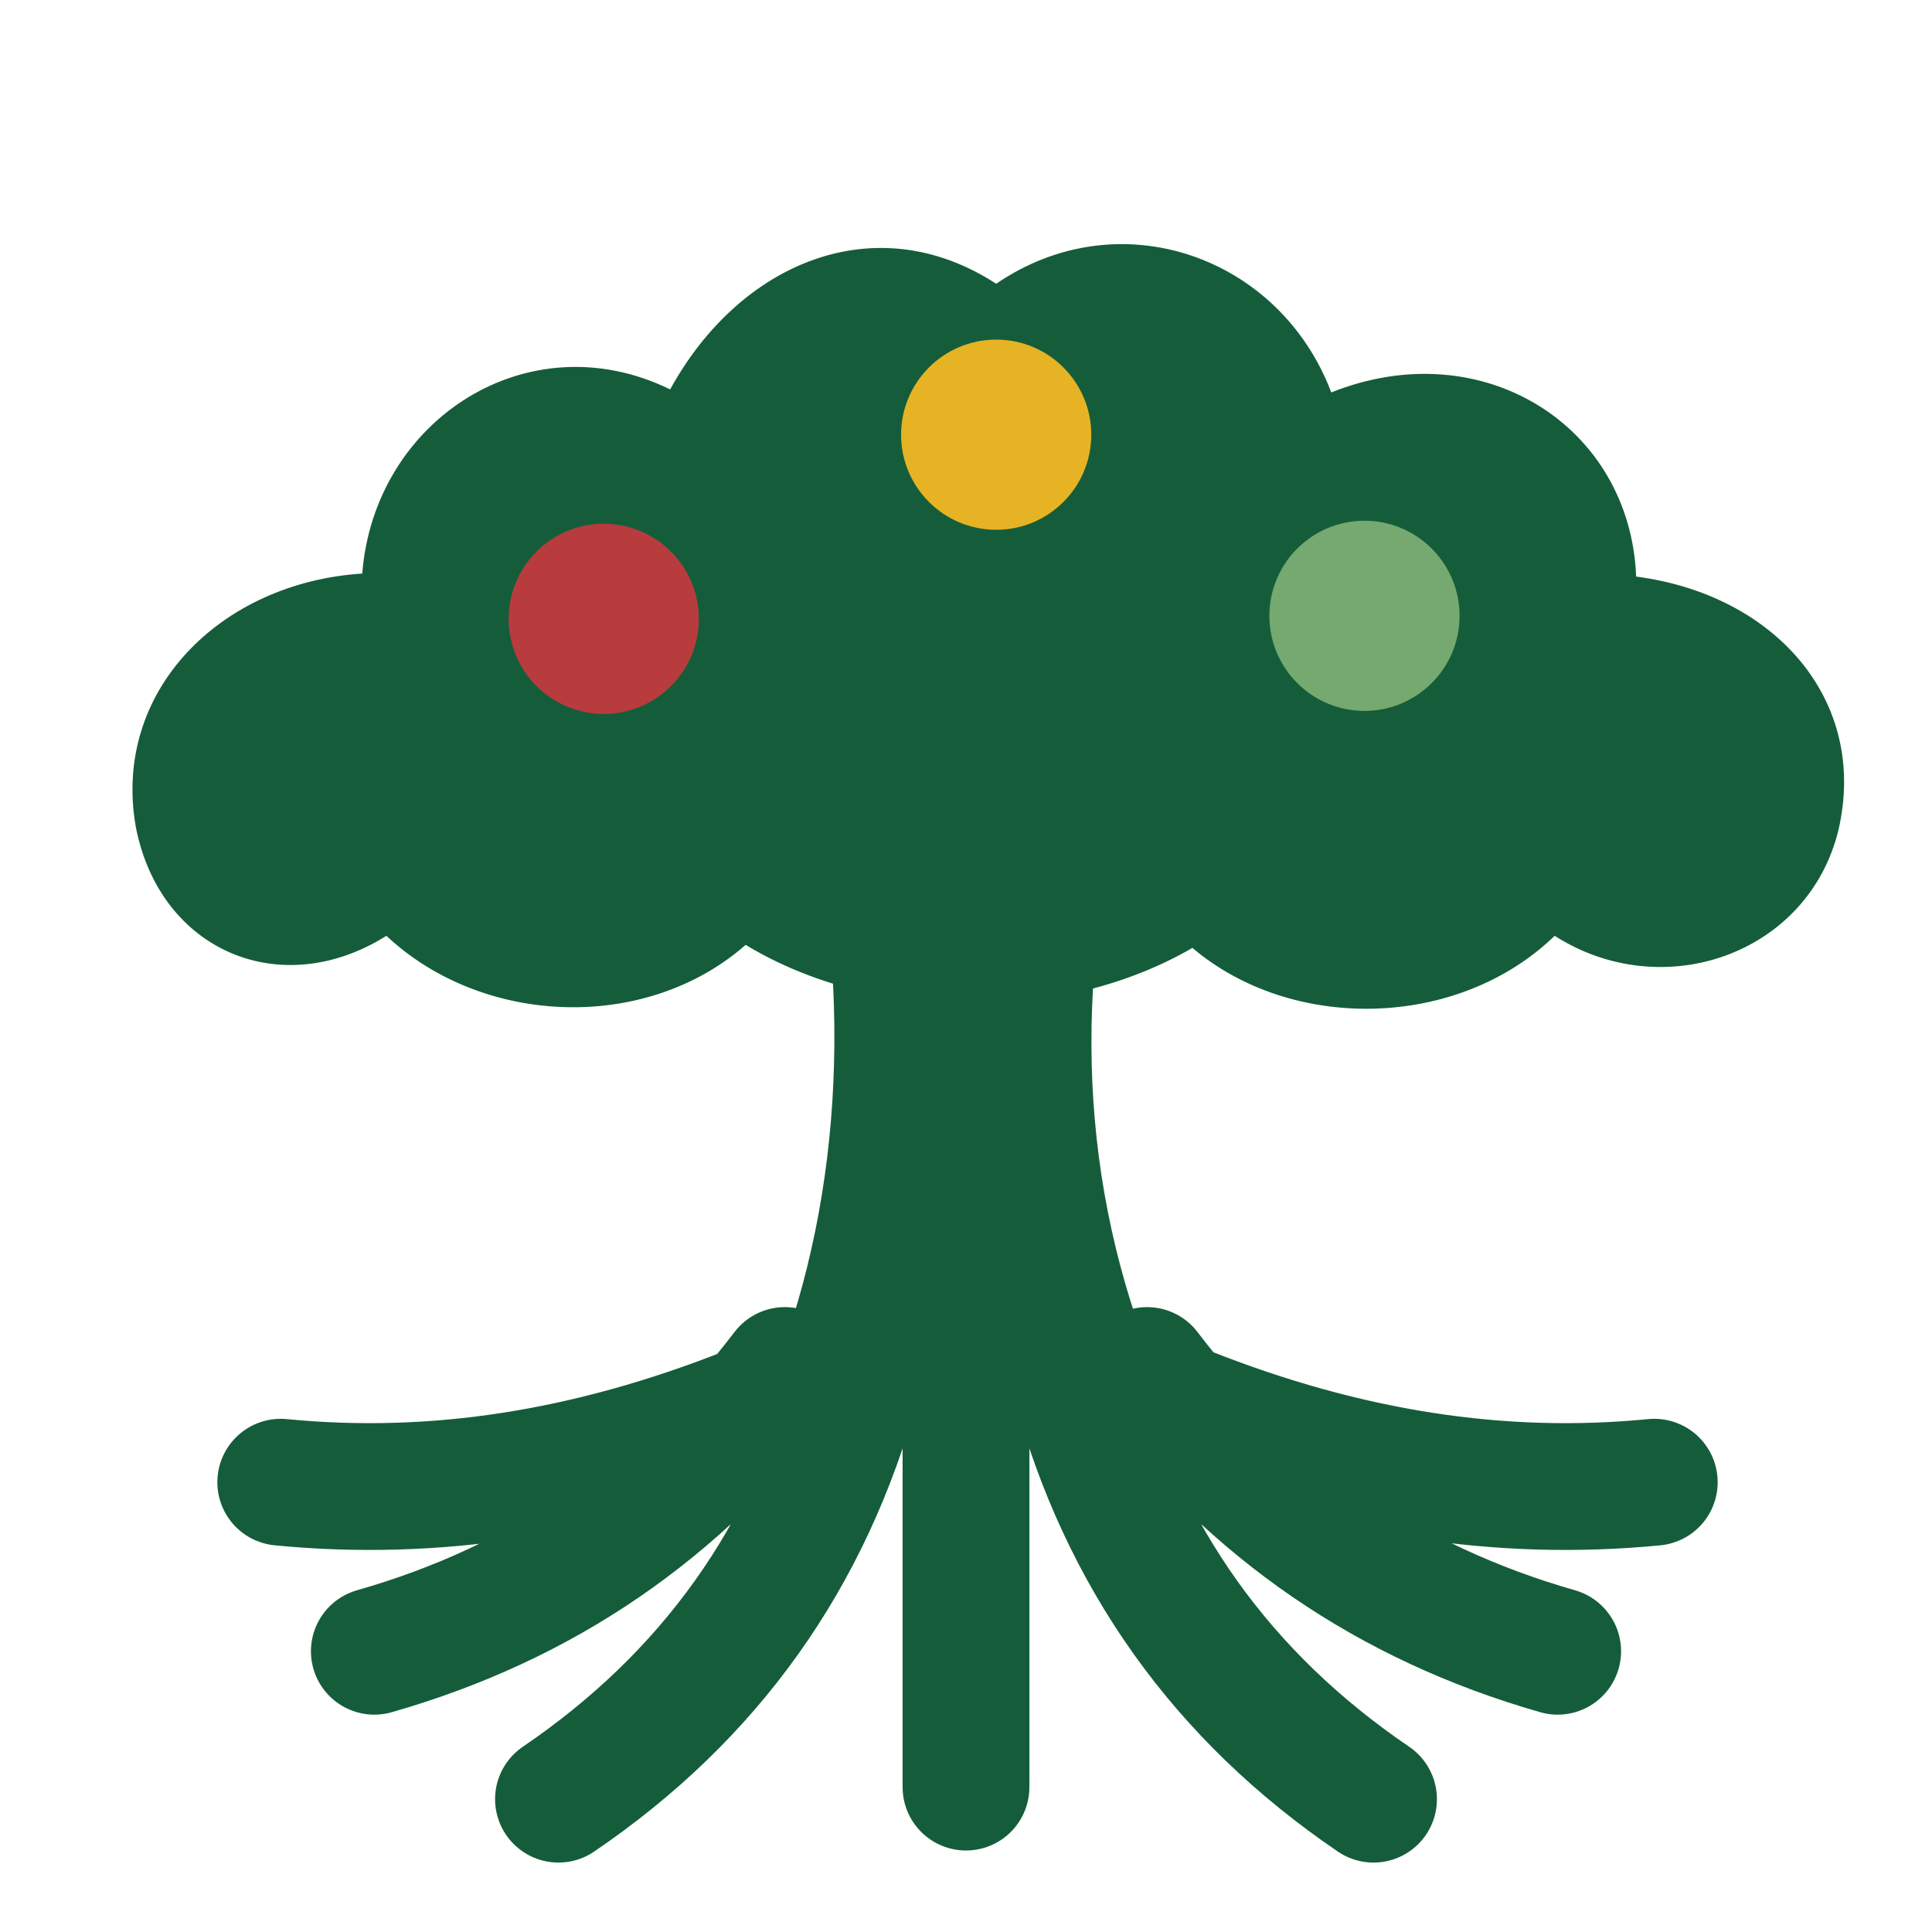
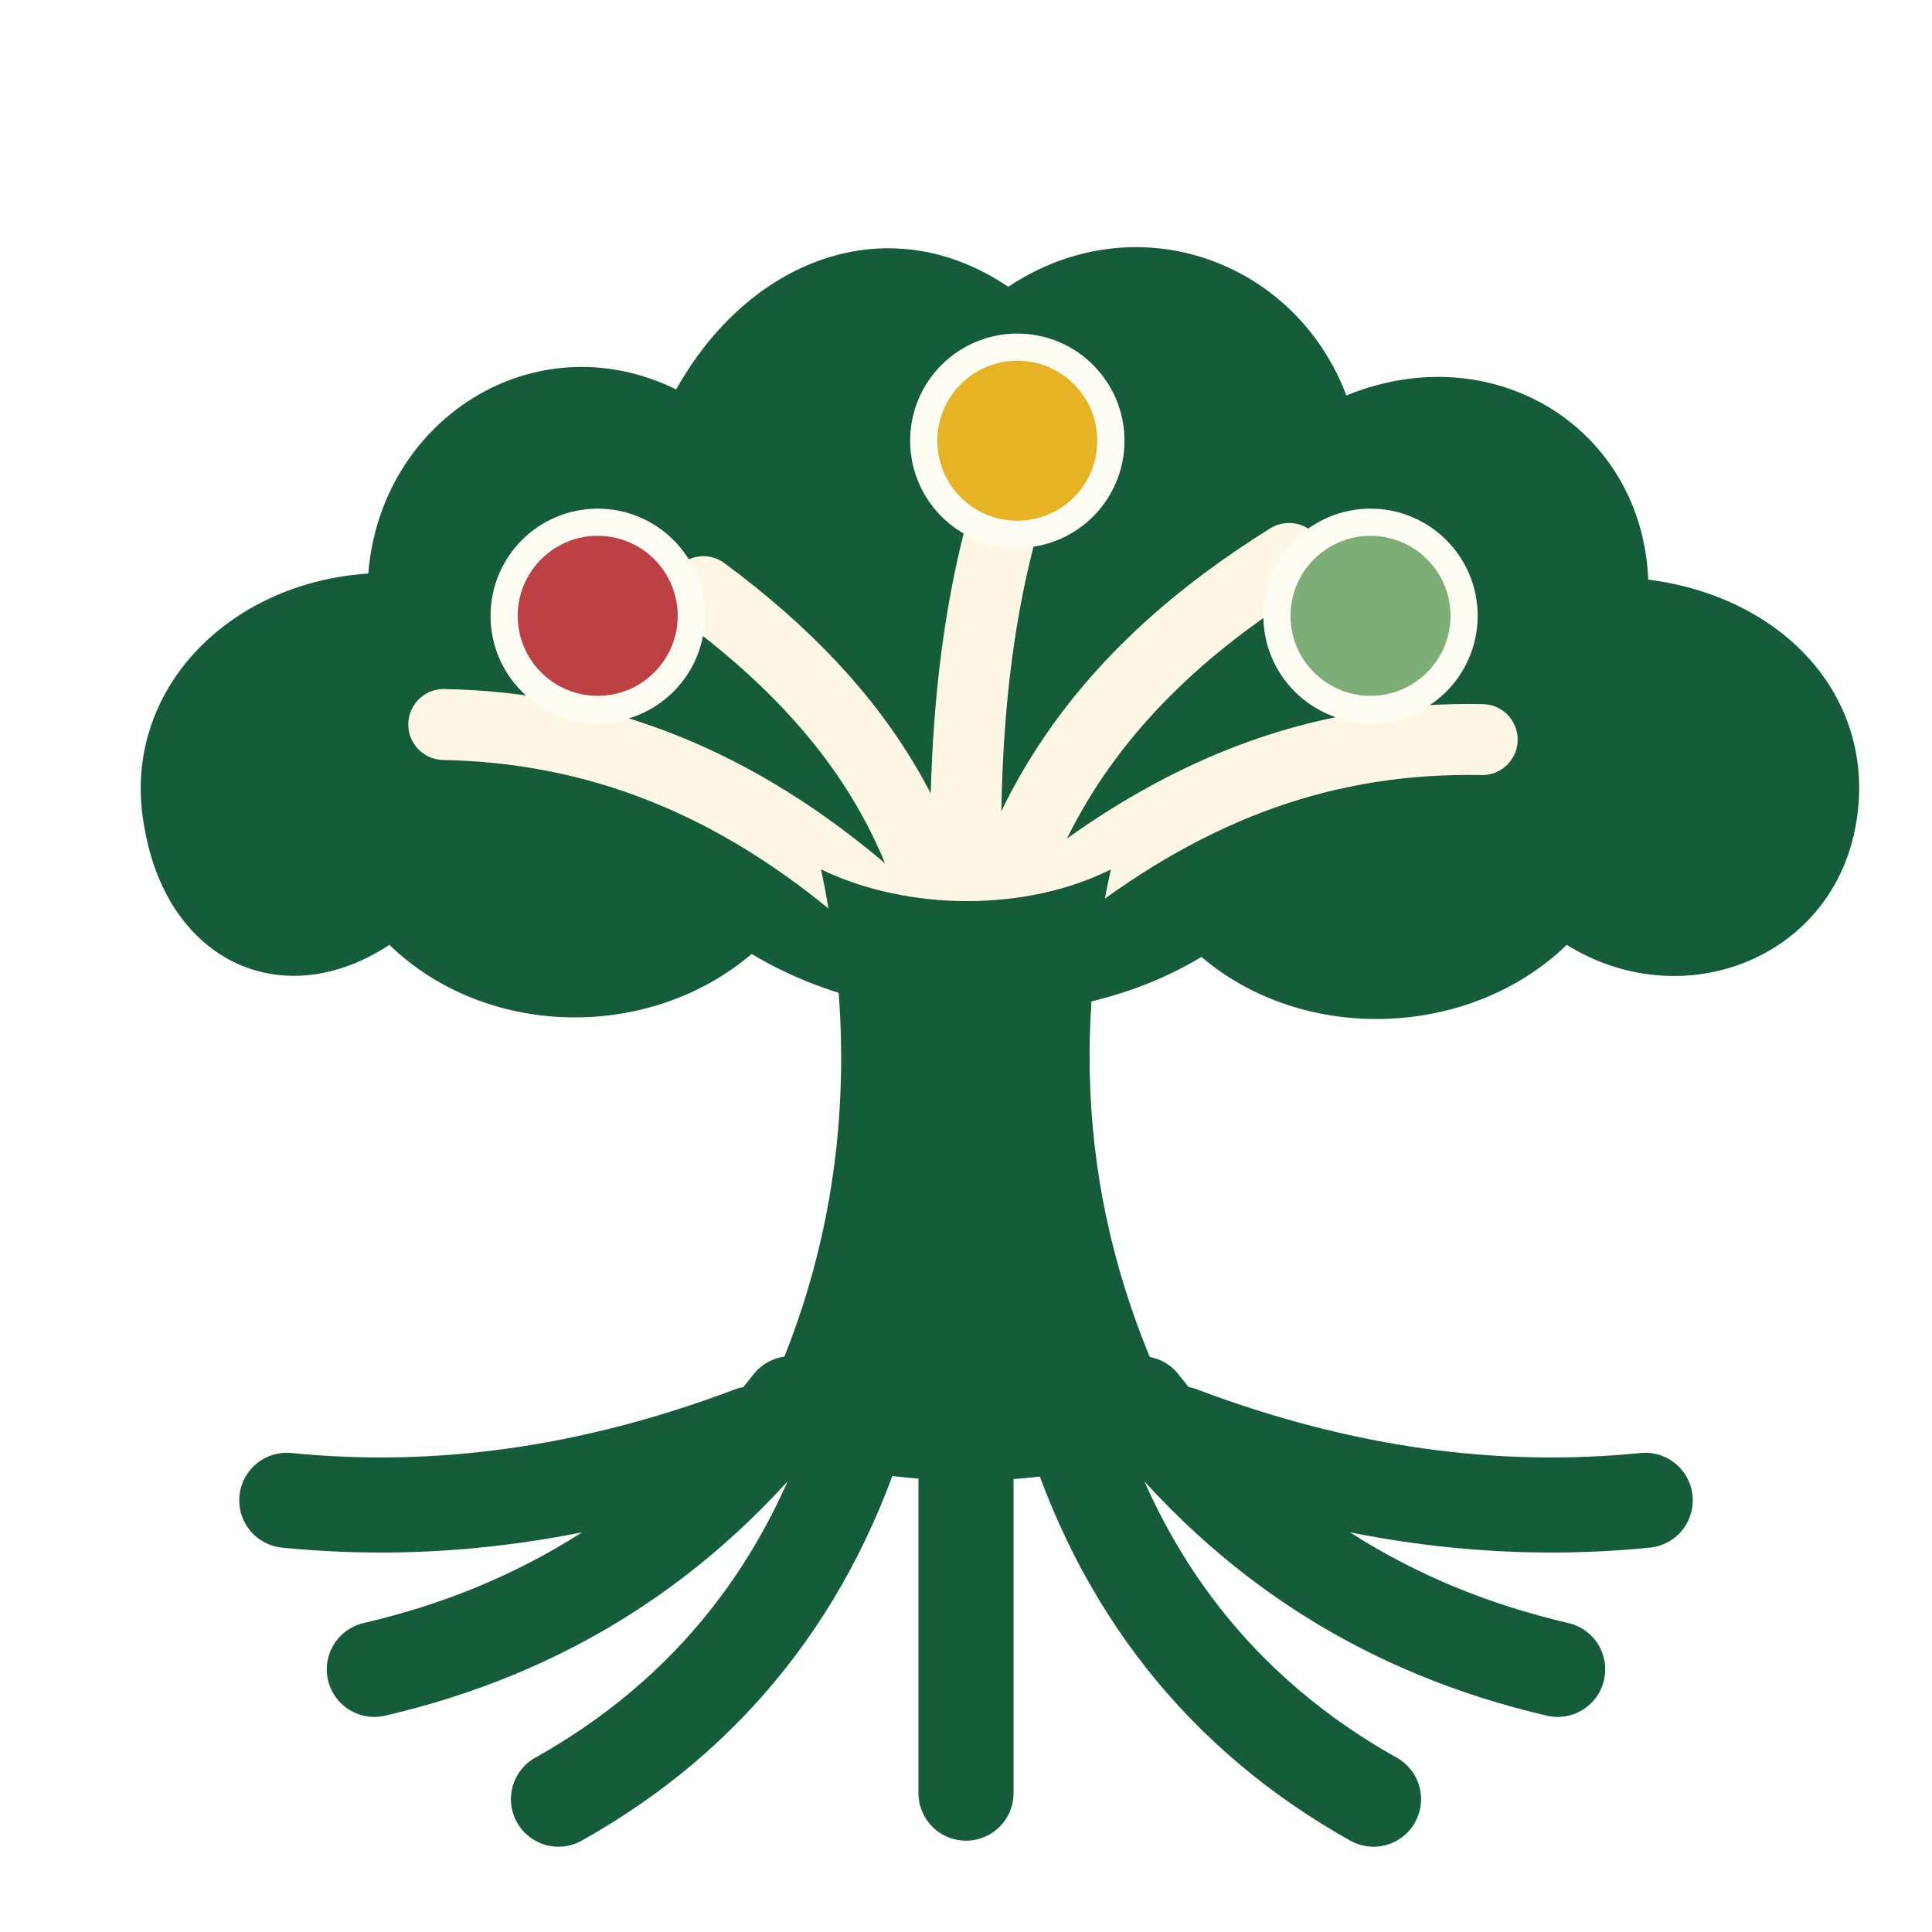
<svg xmlns="http://www.w3.org/2000/svg" viewBox="0 0 64 64" fill="none">
-   <g fill="#155d3a">
-     <path d="M4.5 27.4c-.8-4.5 2.8-8.1 7.5-8.4.4-5.1 5.5-8.4 10.2-6.1C24.5 8.7 29 6.8 33 9.4c4.1-2.8 9.4-.9 11.1 3.6 5-2 9.9 1.1 10.1 6.1 4.6.6 7.7 4.1 6.7 8.4-1 4.1-5.8 5.8-9.4 3.5-3.2 3.1-8.7 3.2-12 .4-4.3 2.5-10.5 2.5-14.8-.1-3.3 2.9-8.7 2.7-11.9-.3-3.5 2.2-7.5.5-8.3-3.6Z" />
-     <path d="M27.1 28.2c1.2 6.9.4 13.7-2.4 19.4h14.6c-3-5.8-3.9-12.5-2.5-19.4-2.9 1.2-6.7 1.2-9.7 0Z" />
+   <path fill="#155d3a" d="M4.8 27.5c-.9-4.5 2.7-8.2 7.4-8.5.4-5.1 5.5-8.4 10.2-6.1 2.4-4.3 7-6.1 11-3.4 4.2-2.8 9.5-.9 11.2 3.6 4.9-2 9.8 1.1 10 6.1 4.7.6 7.8 4.2 6.8 8.5-1 4.2-5.8 5.9-9.5 3.6-3.2 3.1-8.7 3.3-12.1.4-4.3 2.6-10.6 2.5-14.9-.1-3.4 2.9-8.8 2.8-12-.3-3.5 2.3-7.3.6-8.1-3.8Z" />
+   <path fill="none" stroke="#fff7e6" stroke-width="2.35" stroke-linecap="round" stroke-linejoin="round" d="M31.8 34.8c-.3-6.6-3.1-11.2-8.5-15.2M32.3 34.8c.6-7.5 4.3-12.5 10.4-16.3M32 28.9c-.1-5.4.5-9.7 1.8-13.4M28.8 29.7c-4.4-3.8-9-5.6-14.1-5.7M35 29.5c4.5-3.5 9-5.1 14.1-5" />
+   <path fill="#155d3a" d="M27.2 28.8c1.4 6.7.6 13.1-2.5 18.9 4.8 1.8 10 1.8 14.7 0-3.2-5.9-4.1-12.2-2.6-18.9-2.8 1.4-6.7 1.4-9.6 0Z" />
+   <path fill="none" stroke="#155d3a" stroke-width="3.15" stroke-linecap="round" stroke-linejoin="round" d="M32 46.4v13M28.6 46.8c-1.7 5.7-5.1 10-10.1 12.8M35.4 46.8c1.7 5.7 5.1 10 10.1 12.8M26.2 46.5c-3.6 4.6-8.2 7.5-13.8 8.8M37.8 46.5c3.6 4.6 8.2 7.5 13.8 8.8M24.9 47.5c-5.3 2-10.4 2.7-15.4 2.2M39.1 47.5c5.3 2 10.4 2.7 15.4 2.2" />
+   <g stroke="#fffcf4" stroke-width=".9">
+     <circle cx="19.8" cy="20.4" r="3.1" fill="#bd4144" />
+     <circle cx="33.7" cy="14.6" r="3.1" fill="#e6b325" />
+     <circle cx="45.4" cy="20.4" r="3.1" fill="#7eae77" />
  </g>
-   <g stroke="#155d3a" stroke-linecap="round" stroke-linejoin="round">
-     <path d="M31.7 34.2c-.2-5.2-2.8-9.5-7.9-13.3m8.5 13.3c.5-7.4 4.4-12.3 10.3-16m-10.4 9.1c-.2-5.1.3-9.3 1.6-13.1M29 30.1c-4.3-3.9-8.9-5.7-14.2-5.8m20.1 5.4c4.4-3.5 8.9-5.1 14.2-5" stroke-width="4.4" />
-     <path d="M32 45.1v14.1m-3.6-13.5c-1.6 5.9-4.9 10.5-9.9 13.9m17.1-13.9c1.6 5.9 4.9 10.5 9.9 13.9M26 45.4c-3.5 4.6-8 7.7-13.6 9.3m25.6-9.3c3.5 4.6 8 7.7 13.6 9.3M24.8 46.7c-5.3 2.1-10.4 2.9-15.5 2.4m30-2.4c5.3 2.1 10.4 2.9 15.5 2.4" stroke-width="4.2" />
-   </g>
-   <circle cx="20" cy="20.5" r="3.15" fill="#b83b3e" />
-   <circle cx="33" cy="14.4" r="3.15" fill="#e6b325" />
-   <circle cx="45.2" cy="20.4" r="3.15" fill="#75a96f" />
</svg>
